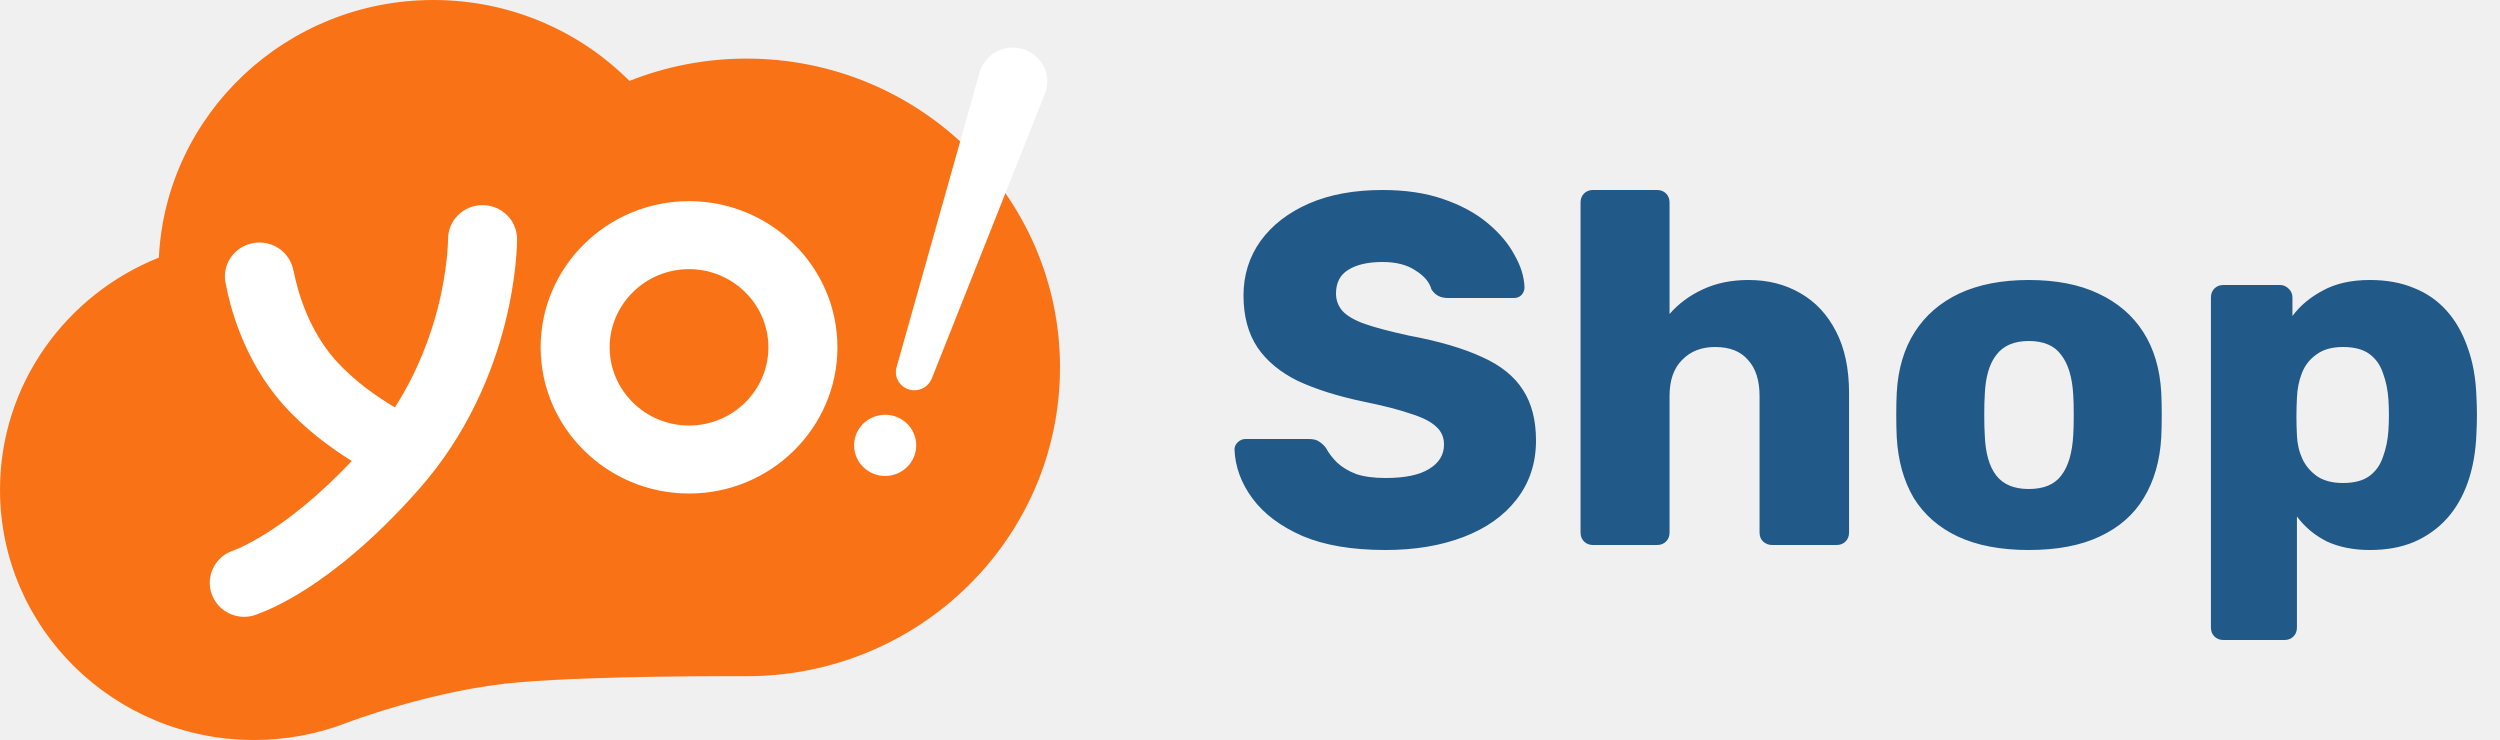
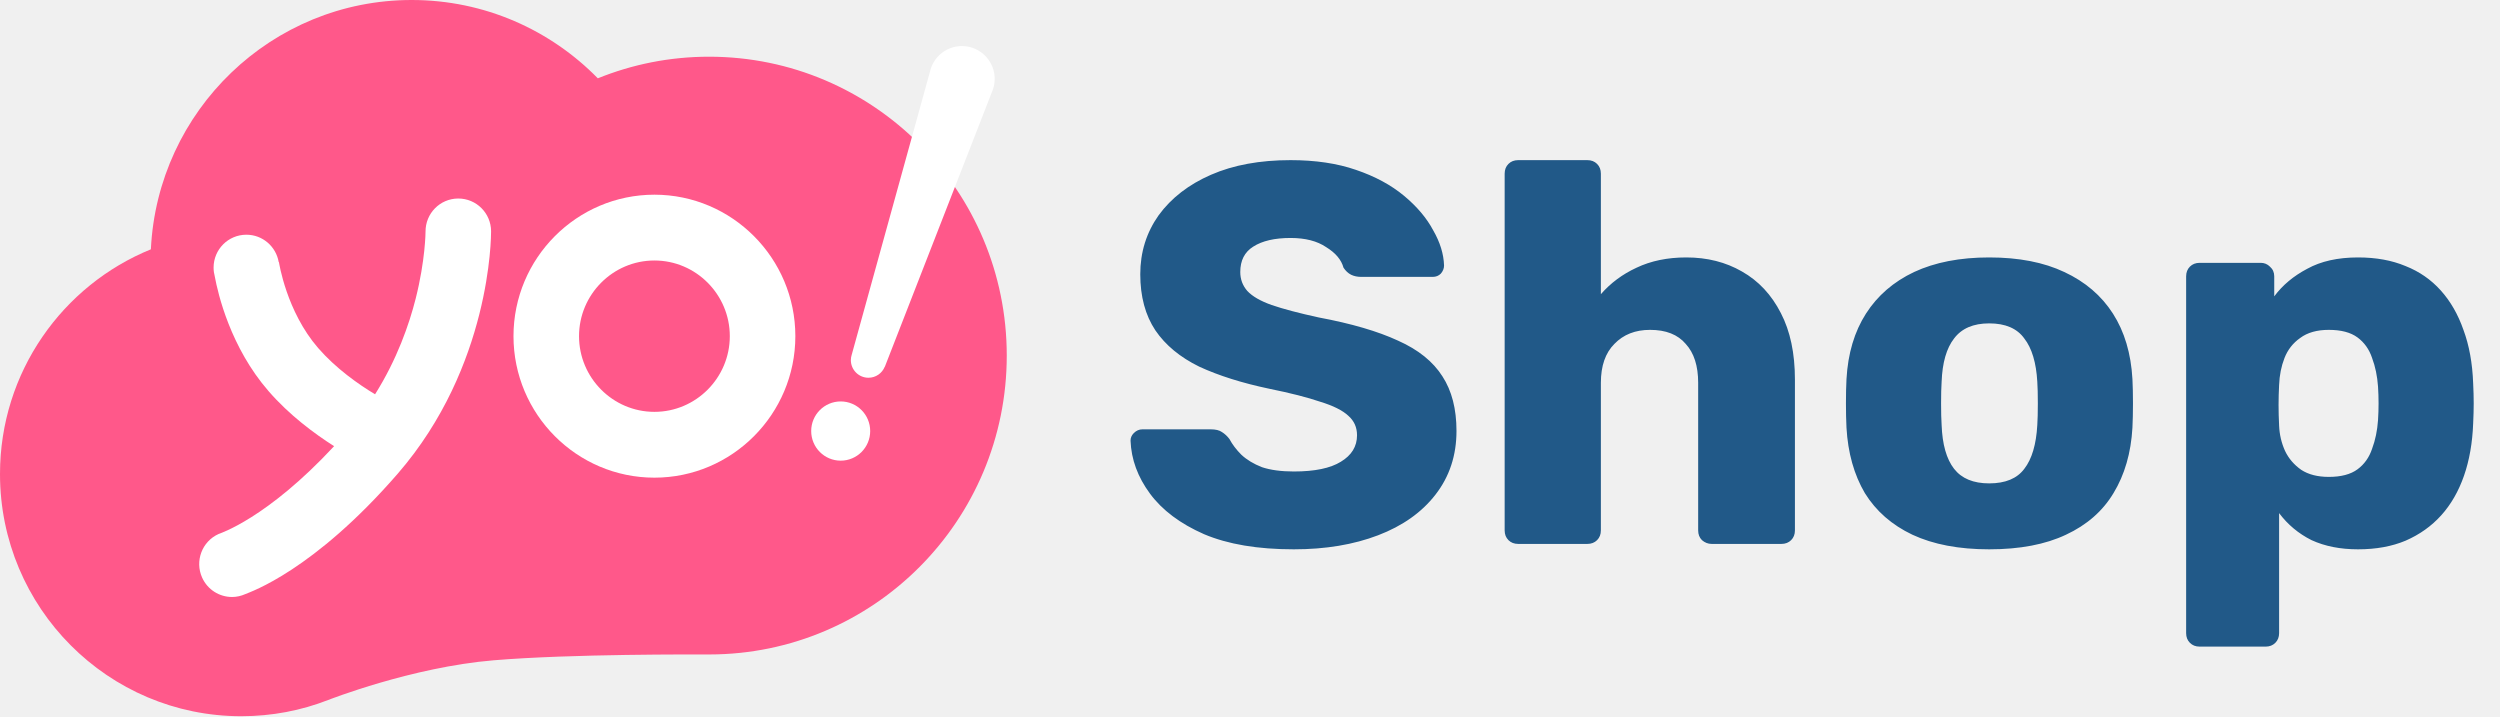
- <svg xmlns="http://www.w3.org/2000/svg" width="250" height="74" viewBox="0 0 250 74" fill="none">
-   <path d="M106 36.739C106 19.684 91.966 5.859 74.654 5.859C70.513 5.859 66.568 6.652 62.944 8.091C57.952 3.094 51.016 0 43.343 0C28.619 0 16.587 11.423 15.886 25.758C6.58 29.475 0 38.462 0 48.978C0 62.792 11.377 74 25.399 74C28.631 74 31.714 73.411 34.555 72.323C34.555 72.323 43.366 68.923 51.993 68.221C60.184 67.552 73.297 67.62 74.585 67.62C74.608 67.62 74.62 67.62 74.643 67.62C74.654 67.62 74.654 67.62 74.666 67.62C74.689 67.62 74.7 67.62 74.7 67.62C91.989 67.597 106 53.783 106 36.739Z" fill="#F97316" />
-   <path d="M68.903 49.352C60.725 49.352 54.065 42.791 54.065 34.734C54.065 26.676 60.725 20.115 68.903 20.115C77.082 20.115 83.742 26.676 83.742 34.734C83.742 42.791 77.082 49.352 68.903 49.352ZM68.903 26.914C64.532 26.914 60.966 30.427 60.966 34.734C60.966 39.04 64.532 42.553 68.903 42.553C73.274 42.553 76.84 39.04 76.84 34.734C76.84 30.427 73.274 26.914 68.903 26.914Z" fill="white" />
-   <path d="M88.515 47.596C90.23 47.596 91.621 46.226 91.621 44.536C91.621 42.846 90.23 41.476 88.515 41.476C86.8 41.476 85.409 42.846 85.409 44.536C85.409 46.226 86.8 47.596 88.515 47.596Z" fill="white" />
-   <path d="M51.706 23.889C51.694 22.019 50.153 20.512 48.255 20.512C48.243 20.512 48.243 20.512 48.232 20.512C46.322 20.523 44.792 22.053 44.804 23.934C44.804 23.968 44.792 26.858 43.769 30.846C43.078 33.521 41.801 37.136 39.489 40.74C37.741 39.708 35.36 38.065 33.496 35.957C30.149 32.172 29.378 27.118 29.367 27.073V27.084H29.344C29.068 25.475 27.653 24.251 25.939 24.251C24.029 24.251 22.488 25.77 22.488 27.651C22.488 27.968 22.534 28.274 22.615 28.569C22.948 30.359 24.271 35.901 28.285 40.422C30.46 42.882 33.071 44.785 35.176 46.1C28.078 53.602 23.098 55.132 23.006 55.177C21.269 55.948 20.498 57.965 21.28 59.676C21.855 60.934 23.109 61.682 24.432 61.682C24.904 61.682 25.387 61.58 25.847 61.376C26.341 61.16 32.99 58.996 41.894 48.922C51.683 37.827 51.706 24.455 51.706 23.889Z" fill="white" />
-   <path d="M102.366 4.93C100.56 4.34 98.604 5.303 98.006 7.083L89.678 36.649C89.62 36.83 89.586 37.011 89.586 37.204C89.586 38.212 90.414 39.028 91.438 39.028C92.209 39.028 92.876 38.564 93.152 37.895H93.163L104.551 9.224C105.161 7.457 104.183 5.53 102.366 4.93Z" fill="white" />
-   <path d="M138.55 55C135.217 55 132.45 54.533 130.25 53.6C128.05 52.633 126.383 51.383 125.25 49.85C124.117 48.317 123.517 46.683 123.45 44.95C123.45 44.683 123.55 44.45 123.75 44.25C123.983 44.017 124.25 43.9 124.55 43.9H130.85C131.317 43.9 131.667 43.983 131.9 44.15C132.167 44.317 132.4 44.533 132.6 44.8C132.867 45.3 133.233 45.783 133.7 46.25C134.2 46.717 134.833 47.1 135.6 47.4C136.4 47.667 137.383 47.8 138.55 47.8C140.483 47.8 141.933 47.5 142.9 46.9C143.9 46.3 144.4 45.483 144.4 44.45C144.4 43.717 144.133 43.117 143.6 42.65C143.067 42.15 142.2 41.717 141 41.35C139.833 40.95 138.267 40.55 136.3 40.15C133.767 39.617 131.6 38.933 129.8 38.1C128.033 37.233 126.683 36.117 125.75 34.75C124.817 33.35 124.35 31.617 124.35 29.55C124.35 27.517 124.917 25.7 126.05 24.1C127.217 22.5 128.833 21.25 130.9 20.35C132.967 19.45 135.417 19 138.25 19C140.55 19 142.567 19.3 144.3 19.9C146.067 20.5 147.55 21.3 148.75 22.3C149.95 23.3 150.85 24.367 151.45 25.5C152.083 26.6 152.417 27.683 152.45 28.75C152.45 29.017 152.35 29.267 152.15 29.5C151.95 29.7 151.7 29.8 151.4 29.8H144.8C144.433 29.8 144.117 29.733 143.85 29.6C143.583 29.467 143.35 29.25 143.15 28.95C142.95 28.217 142.417 27.583 141.55 27.05C140.717 26.483 139.617 26.2 138.25 26.2C136.783 26.2 135.633 26.467 134.8 27C134 27.5 133.6 28.283 133.6 29.35C133.6 30.017 133.817 30.6 134.25 31.1C134.717 31.6 135.467 32.033 136.5 32.4C137.567 32.767 139.017 33.15 140.85 33.55C143.883 34.117 146.333 34.833 148.2 35.7C150.067 36.533 151.433 37.633 152.3 39C153.167 40.333 153.6 42.017 153.6 44.05C153.6 46.317 152.95 48.283 151.65 49.95C150.383 51.583 148.617 52.833 146.35 53.7C144.083 54.567 141.483 55 138.55 55ZM159.305 54.5C158.939 54.5 158.639 54.383 158.405 54.15C158.172 53.917 158.055 53.617 158.055 53.25V20.25C158.055 19.883 158.172 19.583 158.405 19.35C158.639 19.117 158.939 19 159.305 19H165.705C166.072 19 166.372 19.117 166.605 19.35C166.839 19.583 166.955 19.883 166.955 20.25V31.4C167.855 30.367 168.955 29.55 170.255 28.95C171.589 28.317 173.122 28 174.855 28C176.789 28 178.505 28.433 180.005 29.3C181.539 30.167 182.739 31.45 183.605 33.15C184.472 34.817 184.905 36.867 184.905 39.3V53.25C184.905 53.617 184.789 53.917 184.555 54.15C184.322 54.383 184.022 54.5 183.655 54.5H177.205C176.872 54.5 176.572 54.383 176.305 54.15C176.072 53.917 175.955 53.617 175.955 53.25V39.6C175.955 38.033 175.572 36.833 174.805 36C174.072 35.133 172.972 34.7 171.505 34.7C170.139 34.7 169.039 35.133 168.205 36C167.372 36.833 166.955 38.033 166.955 39.6V53.25C166.955 53.617 166.839 53.917 166.605 54.15C166.372 54.383 166.072 54.5 165.705 54.5H159.305ZM202.875 55C200.075 55 197.708 54.55 195.775 53.65C193.875 52.75 192.408 51.467 191.375 49.8C190.375 48.1 189.808 46.083 189.675 43.75C189.642 43.083 189.625 42.333 189.625 41.5C189.625 40.633 189.642 39.883 189.675 39.25C189.808 36.883 190.408 34.867 191.475 33.2C192.542 31.533 194.025 30.25 195.925 29.35C197.858 28.45 200.175 28 202.875 28C205.608 28 207.925 28.45 209.825 29.35C211.758 30.25 213.258 31.533 214.325 33.2C215.392 34.867 215.992 36.883 216.125 39.25C216.158 39.883 216.175 40.633 216.175 41.5C216.175 42.333 216.158 43.083 216.125 43.75C215.992 46.083 215.408 48.1 214.375 49.8C213.375 51.467 211.908 52.75 209.975 53.65C208.075 54.55 205.708 55 202.875 55ZM202.875 48.9C204.375 48.9 205.458 48.45 206.125 47.55C206.825 46.65 207.225 45.3 207.325 43.5C207.358 43 207.375 42.333 207.375 41.5C207.375 40.667 207.358 40 207.325 39.5C207.225 37.733 206.825 36.4 206.125 35.5C205.458 34.567 204.375 34.1 202.875 34.1C201.408 34.1 200.325 34.567 199.625 35.5C198.925 36.4 198.542 37.733 198.475 39.5C198.442 40 198.425 40.667 198.425 41.5C198.425 42.333 198.442 43 198.475 43.5C198.542 45.3 198.925 46.65 199.625 47.55C200.325 48.45 201.408 48.9 202.875 48.9ZM222.343 64C221.976 64 221.676 63.883 221.443 63.65C221.209 63.417 221.093 63.117 221.093 62.75V29.75C221.093 29.383 221.209 29.083 221.443 28.85C221.676 28.617 221.976 28.5 222.343 28.5H227.993C228.326 28.5 228.609 28.617 228.843 28.85C229.109 29.083 229.243 29.383 229.243 29.75V31.6C230.009 30.567 231.026 29.717 232.293 29.05C233.559 28.35 235.126 28 236.993 28C238.659 28 240.126 28.267 241.393 28.8C242.659 29.3 243.743 30.05 244.643 31.05C245.543 32.05 246.243 33.267 246.743 34.7C247.276 36.133 247.576 37.783 247.643 39.65C247.676 40.317 247.693 40.933 247.693 41.5C247.693 42.067 247.676 42.683 247.643 43.35C247.576 45.15 247.293 46.767 246.793 48.2C246.293 49.633 245.593 50.85 244.693 51.85C243.793 52.85 242.693 53.633 241.393 54.2C240.126 54.733 238.659 55 236.993 55C235.359 55 233.926 54.717 232.693 54.15C231.493 53.55 230.493 52.717 229.693 51.65V62.75C229.693 63.117 229.576 63.417 229.343 63.65C229.109 63.883 228.809 64 228.443 64H222.343ZM234.293 48.3C235.426 48.3 236.309 48.067 236.943 47.6C237.576 47.133 238.026 46.5 238.293 45.7C238.593 44.9 238.776 44.017 238.843 43.05C238.909 42.017 238.909 40.983 238.843 39.95C238.776 38.983 238.593 38.1 238.293 37.3C238.026 36.5 237.576 35.867 236.943 35.4C236.309 34.933 235.426 34.7 234.293 34.7C233.193 34.7 232.309 34.95 231.643 35.45C230.976 35.917 230.493 36.533 230.193 37.3C229.893 38.067 229.726 38.9 229.693 39.8C229.659 40.433 229.643 41.05 229.643 41.65C229.643 42.25 229.659 42.883 229.693 43.55C229.726 44.383 229.909 45.167 230.243 45.9C230.576 46.6 231.076 47.183 231.743 47.65C232.409 48.083 233.259 48.3 234.293 48.3Z" fill="#215988" />
+ <svg xmlns="http://www.w3.org/2000/svg" width="370" height="106" viewBox="0 0 370 106" fill="none">
+   <path d="M149 52.627C149 28.196 129.273 8.392 104.939 8.392C99.118 8.392 93.572 9.529 88.478 11.59C81.461 4.432 71.711 0 60.926 0C40.229 0 23.316 16.363 22.33 36.897C9.249 42.221 0 55.094 0 70.158C0 89.946 15.991 106 35.702 106C40.245 106 44.579 105.156 48.572 103.598C48.572 103.598 60.958 98.728 73.085 97.721C84.598 96.764 103.031 96.861 104.842 96.861C104.874 96.861 104.89 96.861 104.923 96.861C104.939 96.861 104.939 96.861 104.955 96.861C104.987 96.861 105.003 96.861 105.003 96.861C129.306 96.829 149 77.041 149 52.627Z" fill="#FF588A" />
+   <path d="M96.854 70.694C85.358 70.694 75.996 61.295 75.996 49.754C75.996 38.212 85.358 28.814 96.854 28.814C108.35 28.814 117.712 38.212 117.712 49.754C117.712 61.295 108.35 70.694 96.854 70.694ZM96.854 38.553C90.71 38.553 85.697 43.585 85.697 49.754C85.697 55.922 90.71 60.954 96.854 60.954C102.998 60.954 108.011 55.922 108.011 49.754C108.011 43.585 102.998 38.553 96.854 38.553Z" fill="white" />
+   <path d="M124.423 68.178C126.834 68.178 128.788 66.216 128.788 63.795C128.788 61.374 126.834 59.412 124.423 59.412C122.012 59.412 120.057 61.374 120.057 63.795C120.057 66.216 122.012 68.178 124.423 68.178Z" fill="white" />
+   <path d="M72.681 34.218C72.665 31.54 70.498 29.381 67.83 29.381C67.814 29.381 67.814 29.381 67.798 29.381C65.114 29.397 62.963 31.588 62.979 34.283C62.979 34.332 62.963 38.471 61.524 44.185C60.554 48.016 58.759 53.194 55.509 58.356C53.051 56.879 49.704 54.525 47.085 51.506C42.38 46.084 41.296 38.845 41.28 38.78V38.796H41.248C40.86 36.491 38.871 34.738 36.462 34.738C33.778 34.738 31.611 36.913 31.611 39.608C31.611 40.062 31.676 40.5 31.789 40.922C32.258 43.487 34.117 51.425 39.76 57.902C42.816 61.424 46.487 64.151 49.446 66.034C39.469 76.781 32.468 78.972 32.339 79.037C29.897 80.141 28.814 83.03 29.913 85.481C30.722 87.283 32.484 88.355 34.344 88.355C35.007 88.355 35.686 88.208 36.332 87.916C37.028 87.608 46.373 84.507 58.889 70.076C72.649 54.184 72.681 35.03 72.681 34.218Z" fill="white" />
+   <path d="M143.891 7.062C141.352 6.217 138.603 7.597 137.762 10.146L126.056 52.497C125.975 52.757 125.926 53.017 125.926 53.292C125.926 54.737 127.091 55.906 128.53 55.906C129.613 55.906 130.551 55.24 130.939 54.283H130.955L146.963 13.214C147.82 10.681 146.445 7.922 143.891 7.062Z" fill="white" />
+   <path d="M191.48 81.3C186.147 81.3 181.72 80.553 178.2 79.06C174.68 77.513 172.013 75.513 170.2 73.06C168.387 70.607 167.427 67.993 167.32 65.22C167.32 64.793 167.48 64.42 167.8 64.1C168.173 63.727 168.6 63.54 169.08 63.54H179.16C179.907 63.54 180.467 63.673 180.84 63.94C181.267 64.207 181.64 64.553 181.96 64.98C182.387 65.78 182.973 66.553 183.72 67.3C184.52 68.047 185.533 68.66 186.76 69.14C188.04 69.567 189.613 69.78 191.48 69.78C194.573 69.78 196.893 69.3 198.44 68.34C200.04 67.38 200.84 66.073 200.84 64.42C200.84 63.247 200.413 62.287 199.56 61.54C198.707 60.74 197.32 60.047 195.4 59.46C193.533 58.82 191.027 58.18 187.88 57.54C183.827 56.687 180.36 55.593 177.48 54.26C174.653 52.873 172.493 51.087 171 48.9C169.507 46.66 168.76 43.887 168.76 40.58C168.76 37.327 169.667 34.42 171.48 31.86C173.347 29.3 175.933 27.3 179.24 25.86C182.547 24.42 186.467 23.7 191 23.7C194.68 23.7 197.907 24.18 200.68 25.14C203.507 26.1 205.88 27.38 207.8 28.98C209.72 30.58 211.16 32.287 212.12 34.1C213.133 35.86 213.667 37.593 213.72 39.3C213.72 39.727 213.56 40.127 213.24 40.5C212.92 40.82 212.52 40.98 212.04 40.98H201.48C200.893 40.98 200.387 40.873 199.96 40.66C199.533 40.447 199.16 40.1 198.84 39.62C198.52 38.447 197.667 37.433 196.28 36.58C194.947 35.673 193.187 35.22 191 35.22C188.653 35.22 186.813 35.647 185.48 36.5C184.2 37.3 183.56 38.553 183.56 40.26C183.56 41.327 183.907 42.26 184.6 43.06C185.347 43.86 186.547 44.553 188.2 45.14C189.907 45.727 192.227 46.34 195.16 46.98C200.013 47.887 203.933 49.033 206.92 50.42C209.907 51.753 212.093 53.513 213.48 55.7C214.867 57.833 215.56 60.527 215.56 63.78C215.56 67.407 214.52 70.553 212.44 73.22C210.413 75.833 207.587 77.833 203.96 79.22C200.333 80.607 196.173 81.3 191.48 81.3ZM224.689 80.5C224.102 80.5 223.622 80.313 223.249 79.94C222.875 79.567 222.689 79.087 222.689 78.5V25.7C222.689 25.113 222.875 24.633 223.249 24.26C223.622 23.887 224.102 23.7 224.689 23.7H234.929C235.515 23.7 235.995 23.887 236.369 24.26C236.742 24.633 236.929 25.113 236.929 25.7V43.54C238.369 41.887 240.129 40.58 242.209 39.62C244.342 38.607 246.795 38.1 249.569 38.1C252.662 38.1 255.409 38.793 257.809 40.18C260.262 41.567 262.182 43.62 263.569 46.34C264.955 49.007 265.649 52.287 265.649 56.18V78.5C265.649 79.087 265.462 79.567 265.089 79.94C264.715 80.313 264.235 80.5 263.649 80.5H253.329C252.795 80.5 252.315 80.313 251.889 79.94C251.515 79.567 251.329 79.087 251.329 78.5V56.66C251.329 54.153 250.715 52.233 249.489 50.9C248.315 49.513 246.555 48.82 244.209 48.82C242.022 48.82 240.262 49.513 238.929 50.9C237.595 52.233 236.929 54.153 236.929 56.66V78.5C236.929 79.087 236.742 79.567 236.369 79.94C235.995 80.313 235.515 80.5 234.929 80.5H224.689ZM294.4 81.3C289.92 81.3 286.133 80.58 283.04 79.14C280 77.7 277.653 75.647 276 72.98C274.4 70.26 273.493 67.033 273.28 63.3C273.227 62.233 273.2 61.033 273.2 59.7C273.2 58.313 273.227 57.113 273.28 56.1C273.493 52.313 274.453 49.087 276.16 46.42C277.867 43.753 280.24 41.7 283.28 40.26C286.373 38.82 290.08 38.1 294.4 38.1C298.773 38.1 302.48 38.82 305.52 40.26C308.613 41.7 311.013 43.753 312.72 46.42C314.427 49.087 315.387 52.313 315.6 56.1C315.653 57.113 315.68 58.313 315.68 59.7C315.68 61.033 315.653 62.233 315.6 63.3C315.387 67.033 314.453 70.26 312.8 72.98C311.2 75.647 308.853 77.7 305.76 79.14C302.72 80.58 298.933 81.3 294.4 81.3ZM294.4 71.54C296.8 71.54 298.533 70.82 299.6 69.38C300.72 67.94 301.36 65.78 301.52 62.9C301.573 62.1 301.6 61.033 301.6 59.7C301.6 58.367 301.573 57.3 301.52 56.5C301.36 53.673 300.72 51.54 299.6 50.1C298.533 48.607 296.8 47.86 294.4 47.86C292.053 47.86 290.32 48.607 289.2 50.1C288.08 51.54 287.467 53.673 287.36 56.5C287.307 57.3 287.28 58.367 287.28 59.7C287.28 61.033 287.307 62.1 287.36 62.9C287.467 65.78 288.08 67.94 289.2 69.38C290.32 70.82 292.053 71.54 294.4 71.54ZM325.548 95.7C324.961 95.7 324.481 95.513 324.108 95.14C323.735 94.767 323.548 94.287 323.548 93.7V40.9C323.548 40.313 323.735 39.833 324.108 39.46C324.481 39.087 324.961 38.9 325.548 38.9H334.588C335.121 38.9 335.575 39.087 335.948 39.46C336.375 39.833 336.588 40.313 336.588 40.9V43.86C337.815 42.207 339.441 40.847 341.468 39.78C343.495 38.66 346.001 38.1 348.988 38.1C351.655 38.1 354.001 38.527 356.028 39.38C358.055 40.18 359.788 41.38 361.228 42.98C362.668 44.58 363.788 46.527 364.588 48.82C365.441 51.113 365.921 53.753 366.028 56.74C366.081 57.807 366.108 58.793 366.108 59.7C366.108 60.607 366.081 61.593 366.028 62.66C365.921 65.54 365.468 68.127 364.668 70.42C363.868 72.713 362.748 74.66 361.308 76.26C359.868 77.86 358.108 79.113 356.028 80.02C354.001 80.873 351.655 81.3 348.988 81.3C346.375 81.3 344.081 80.847 342.108 79.94C340.188 78.98 338.588 77.647 337.308 75.94V93.7C337.308 94.287 337.121 94.767 336.748 95.14C336.375 95.513 335.895 95.7 335.308 95.7H325.548ZM344.668 70.58C346.481 70.58 347.895 70.207 348.908 69.46C349.921 68.713 350.641 67.7 351.068 66.42C351.548 65.14 351.841 63.727 351.948 62.18C352.055 60.527 352.055 58.873 351.948 57.22C351.841 55.673 351.548 54.26 351.068 52.98C350.641 51.7 349.921 50.687 348.908 49.94C347.895 49.193 346.481 48.82 344.668 48.82C342.908 48.82 341.495 49.22 340.428 50.02C339.361 50.767 338.588 51.753 338.108 52.98C337.628 54.207 337.361 55.54 337.308 56.98C337.255 57.993 337.228 58.98 337.228 59.94C337.228 60.9 337.255 61.913 337.308 62.98C337.361 64.313 337.655 65.567 338.188 66.74C338.721 67.86 339.521 68.793 340.588 69.54C341.655 70.233 343.015 70.58 344.668 70.58Z" fill="#215988" />
</svg>
